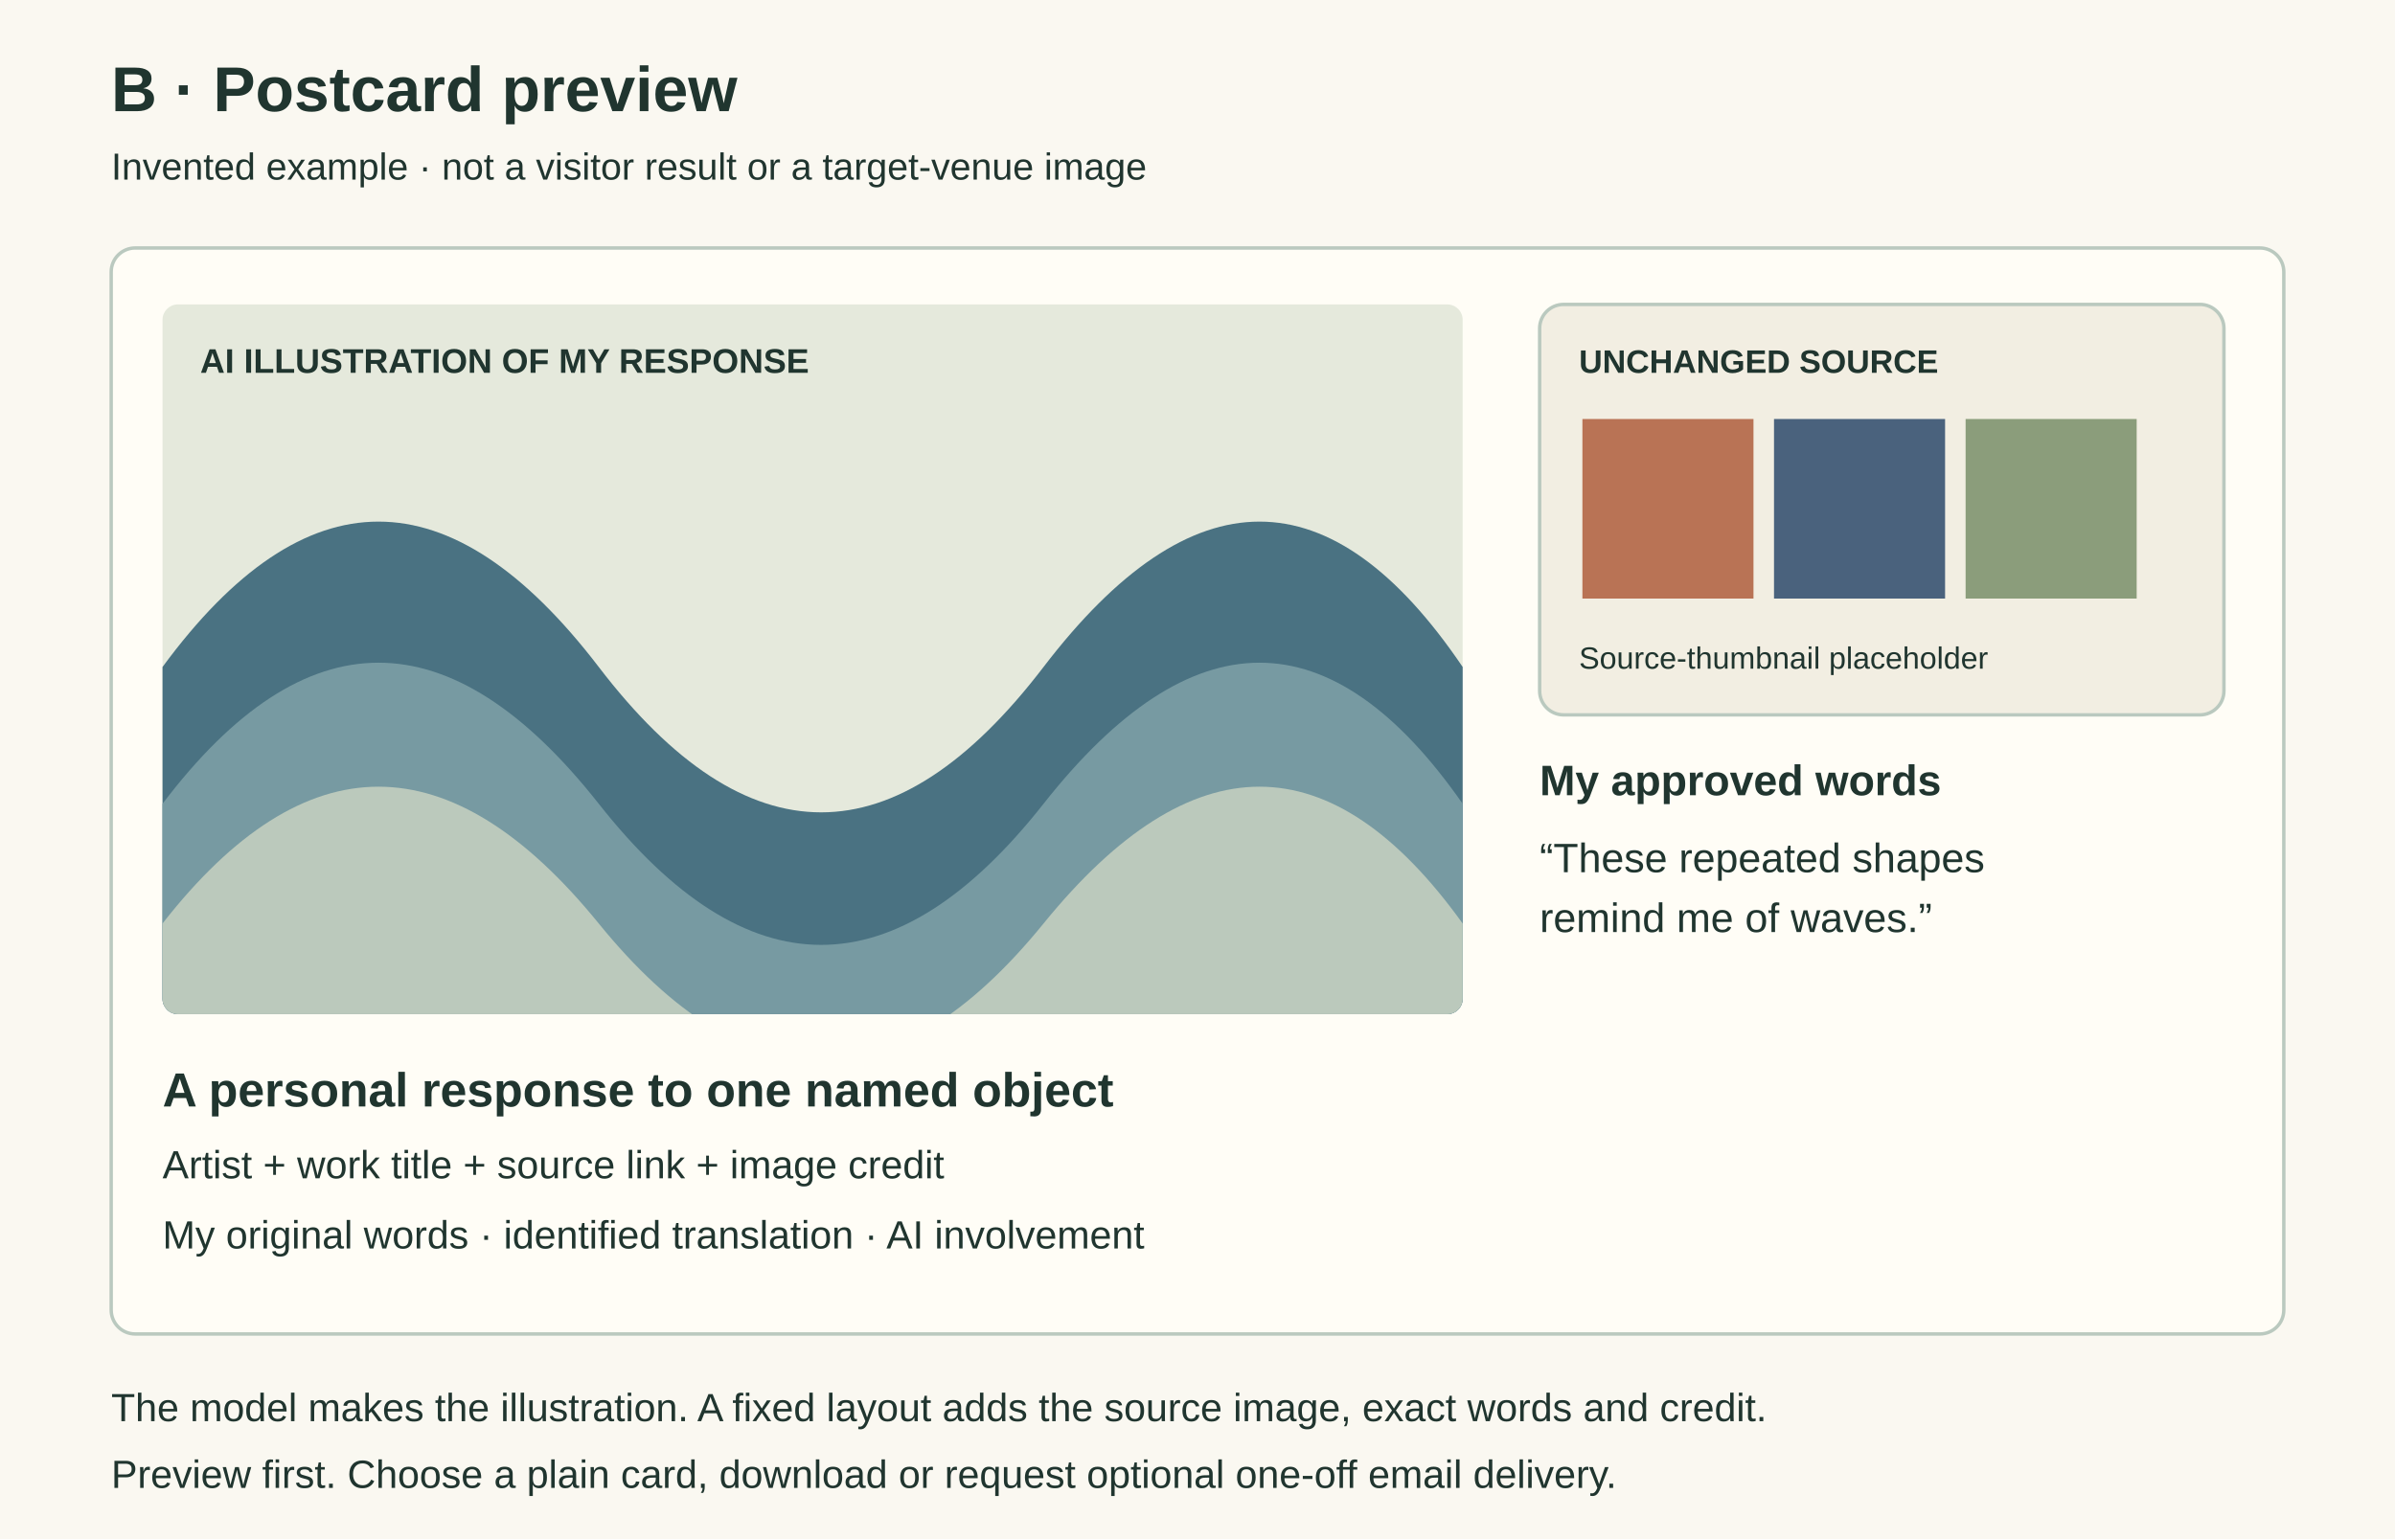
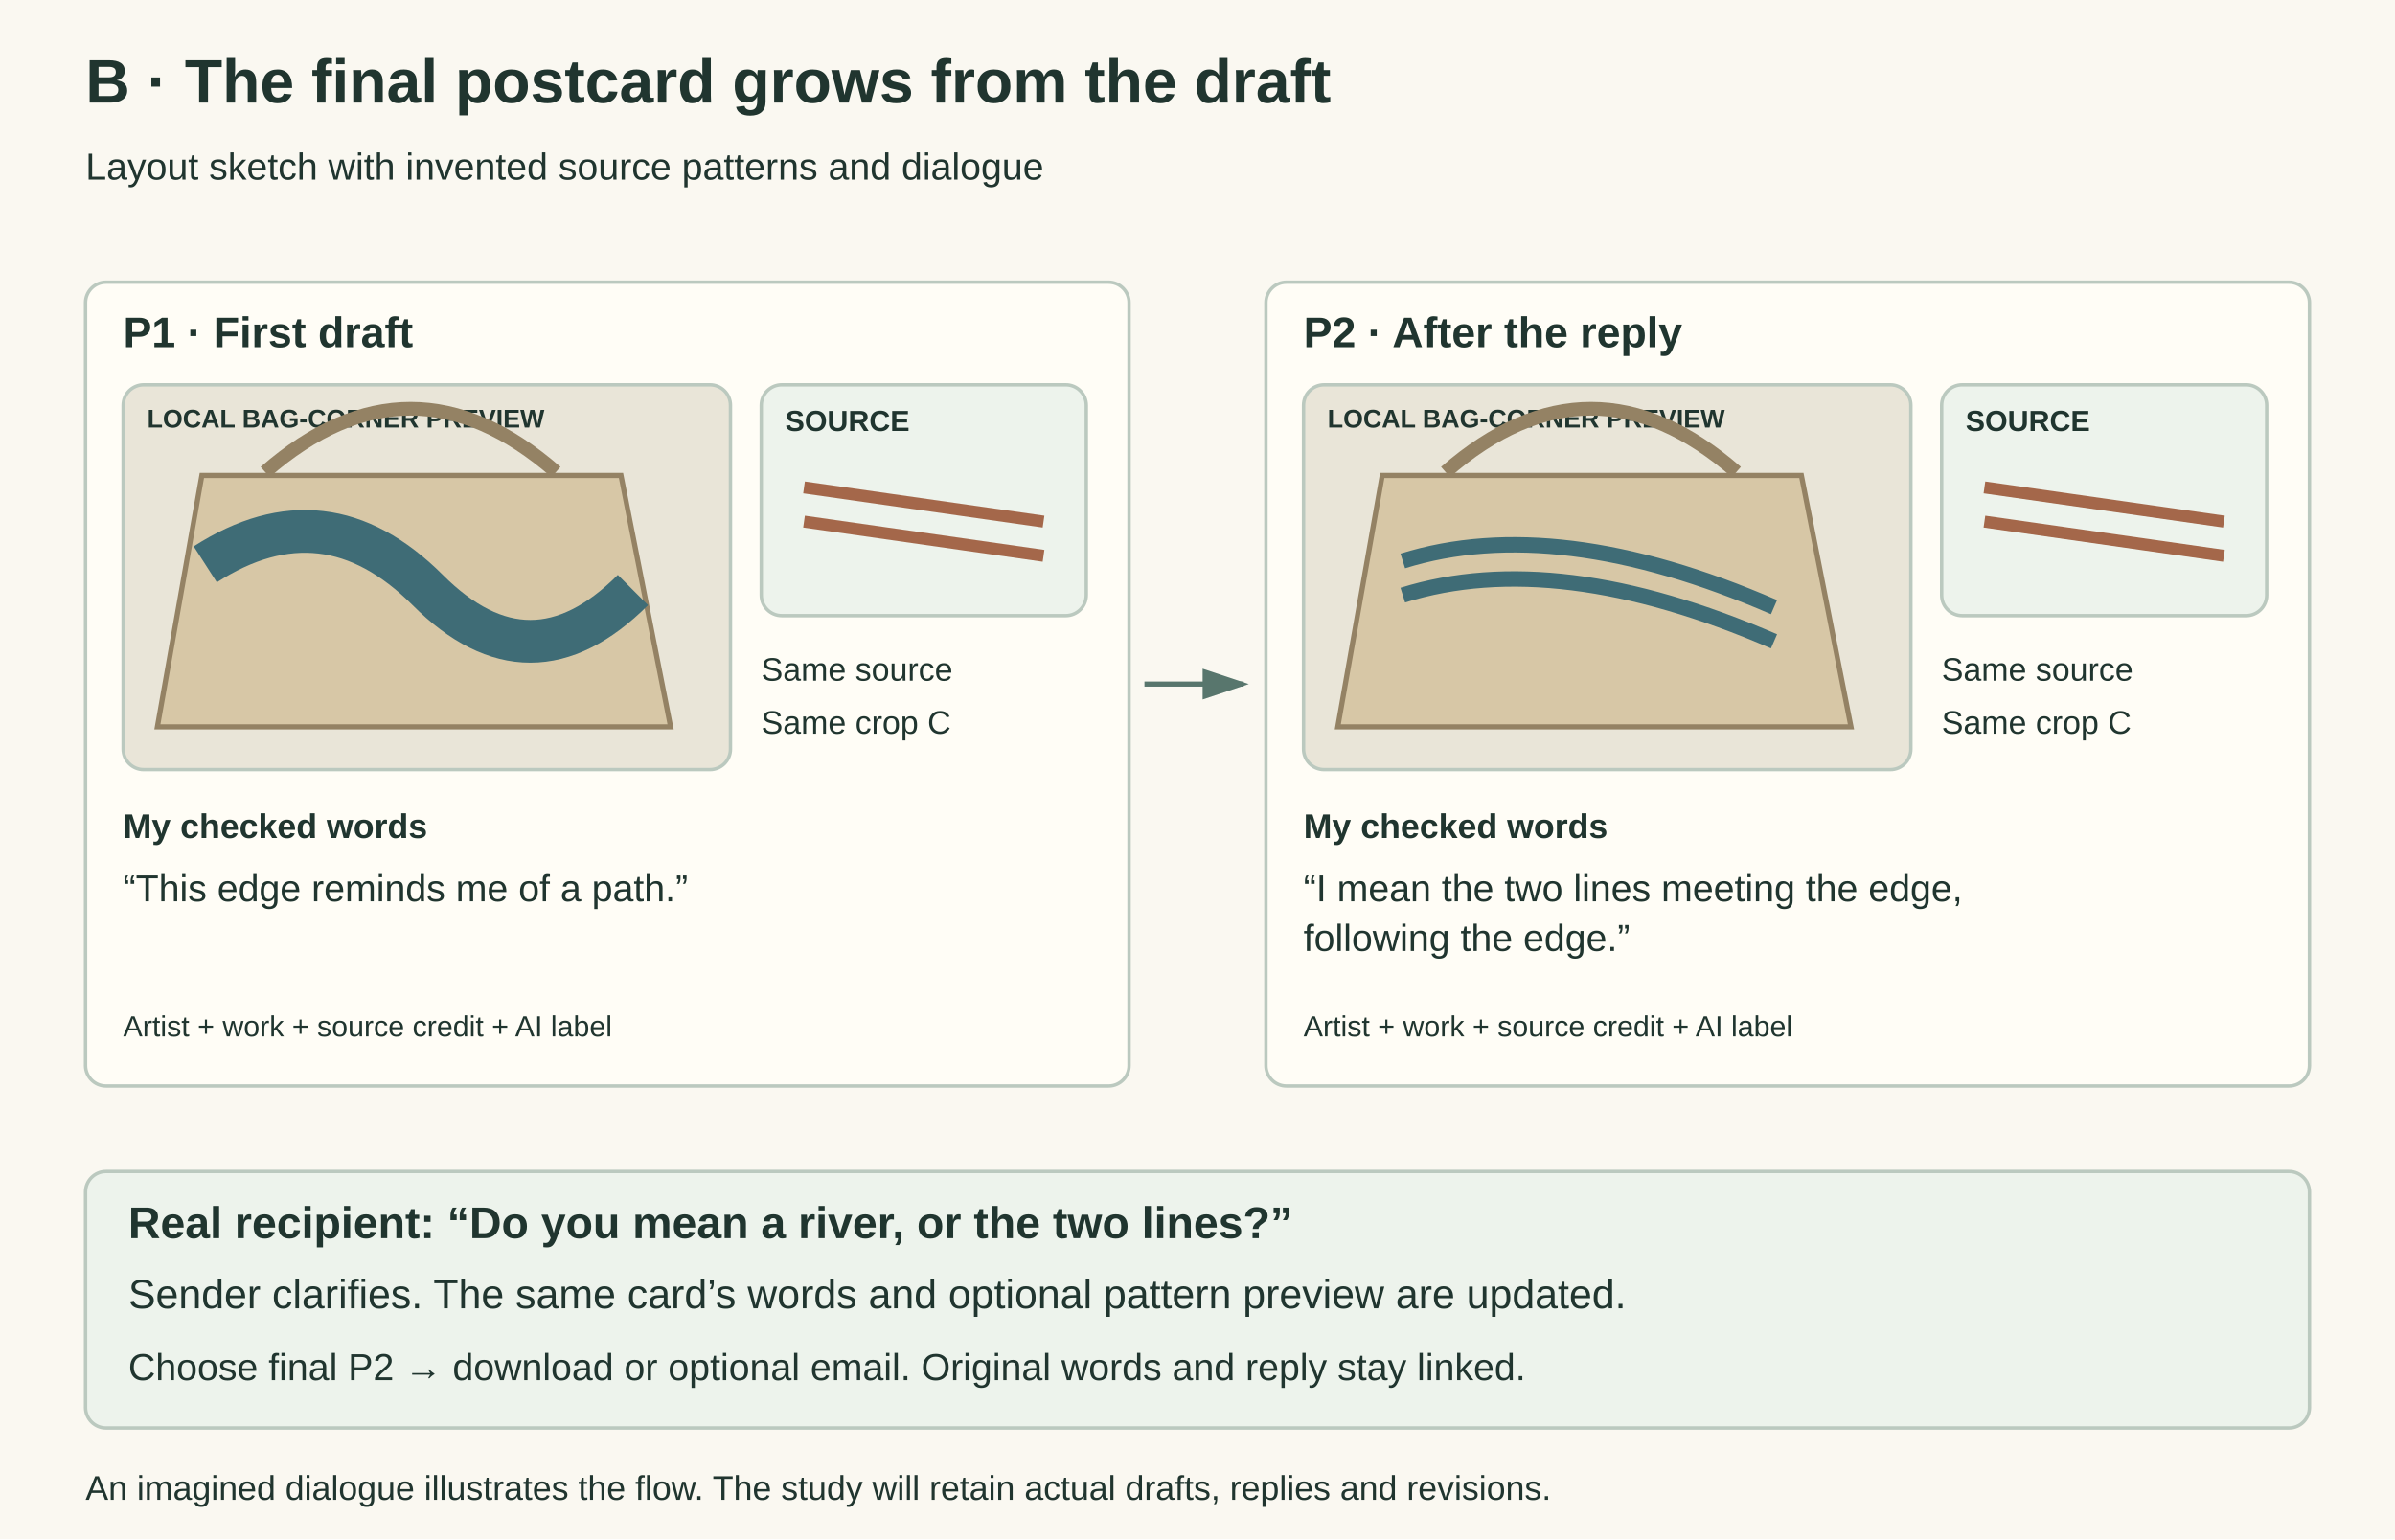
<svg xmlns="http://www.w3.org/2000/svg" width="1400" height="900" viewBox="0 0 1400 900" role="img" aria-labelledby="title">
  <defs>
    <marker id="arrow" markerWidth="10" markerHeight="10" refX="8" refY="3" orient="auto">
-       <path d="M0,0 L0,6 L9,3 z" fill="#58766d" />
+       <path d="M0 0 L0 6 L9 3 Z" fill="#58766d" />
    </marker>
-     <clipPath id="illustration">
-       <rect x="95" y="178" width="760" height="415" rx="9" />
-     </clipPath>
  </defs>
  <rect width="100%" height="100%" fill="#faf8f1" />
-   <g font-family="Arial, sans-serif" fill="#20352f">
-     <text x="65" y="65" font-size="37" font-weight="bold" fill="#20352f">B · Postcard preview</text>
-     <text x="65" y="105" font-size="22" font-weight="normal" fill="#20352f">Invented example · not a visitor result or a target-venue image</text>
-     <rect x="65" y="145" width="1270" height="635" rx="14" fill="#fffdf6" stroke="#bac9bf" stroke-width="2" />
-     <rect x="95" y="178" width="760" height="415" rx="9" fill="#e5e9dc" />
-     <g clip-path="url(#illustration)">
-       <path d="M95 390 Q220 220 350 390 T610 390 T855 390 V593 H95 Z" fill="#4a7282" />
-       <path d="M95 470 Q220 305 350 470 T610 470 T855 470 V593 H95 Z" fill="#779aa2" />
-       <path d="M95 540 Q220 380 350 540 T610 540 T855 540 V593 H95 Z" fill="#bbc9bc" />
-     </g>
-     <text x="117" y="218" font-size="20" font-weight="bold" fill="#20352f">AI ILLUSTRATION OF MY RESPONSE</text>
-     <rect x="900" y="178" width="400" height="240" rx="14" fill="#f2eee2" stroke="#bac9bf" stroke-width="2" />
-     <text x="923" y="218" font-size="19" font-weight="bold" fill="#20352f">UNCHANGED SOURCE</text>
-     <rect x="925" y="245" width="100" height="105" fill="#b97355" />
-     <rect x="1037" y="245" width="100" height="105" fill="#4a627d" />
-     <rect x="1149" y="245" width="100" height="105" fill="#8b9d7b" />
-     <text x="923" y="391" font-size="18" font-weight="normal" fill="#20352f">Source-thumbnail placeholder</text>
-     <text x="900" y="465" font-size="25" font-weight="bold" fill="#20352f">My approved words</text>
-     <text x="900" y="510" font-size="24" font-weight="normal" fill="#20352f">“These repeated shapes</text>
-     <text x="900" y="545" font-size="24" font-weight="normal" fill="#20352f">remind me of waves.”</text>
-     <text x="95" y="647" font-size="28" font-weight="bold" fill="#20352f">A personal response to one named object</text>
-     <text x="95" y="689" font-size="23" font-weight="normal" fill="#20352f">Artist + work title + source link + image credit</text>
-     <text x="95" y="730" font-size="23" font-weight="normal" fill="#20352f">My original words · identified translation · AI involvement</text>
-     <text x="65" y="831" font-size="23" font-weight="normal" fill="#20352f">The model makes the illustration. A fixed layout adds the source image, exact words and credit.</text>
-     <text x="65" y="870" font-size="23" font-weight="normal" fill="#20352f">Preview first. Choose a plain card, download or request optional one-off email delivery.</text>
+   <g font-family="Arial,sans-serif" fill="#20352f">
+     <text x="50" y="60" font-size="36" font-weight="700">B · The final postcard grows from the draft</text>
+     <text x="50" y="105" font-size="22" font-weight="400">Layout sketch with invented source patterns and dialogue</text>
+     <rect x="50" y="165" width="610" height="470" rx="12" fill="#fffdf6" stroke="#bbc9bf" stroke-width="2" />
+     <text x="72" y="203" font-size="25" font-weight="700">P1 · First draft</text>
+     <rect x="72" y="225" width="355" height="225" rx="12" fill="#e9e5d8" stroke="#bbc9bf" stroke-width="2" />
+     <text x="86" y="250" font-size="15" font-weight="700">LOCAL BAG-CORNER PREVIEW</text>
+     <path d="M118 278 L363 278 L392 425 L92 425 Z" fill="#d7c7a6" stroke="#948264" stroke-width="3" />
+     <path d="M155 276 Q240 202 325 276" stroke="#948264" stroke-width="8" fill="none" />
+     <path d="M120 330 Q190 285 250 345 T370 345" stroke="#3f6c76" stroke-width="25" fill="none" />
+     <rect x="445" y="225" width="190" height="135" rx="12" fill="#edf3ec" stroke="#bbc9bf" stroke-width="2" />
+     <text x="459" y="252" font-size="17" font-weight="700">SOURCE</text>
+     <path d="M470 285 L610 305 M470 305 L610 325" stroke="#a4674a" stroke-width="7" />
+     <text x="445" y="398" font-size="19" font-weight="400">Same source</text>
+     <text x="445" y="429" font-size="19" font-weight="400">Same crop C</text>
+     <text x="72" y="490" font-size="20" font-weight="700">My checked words</text>
+     <text x="72" y="527" font-size="22" font-weight="400">“This edge reminds me of a path.”</text>
+     <text x="72" y="606" font-size="17" font-weight="400">Artist + work + source credit + AI label</text>
+     <rect x="740" y="165" width="610" height="470" rx="12" fill="#fffdf6" stroke="#bbc9bf" stroke-width="2" />
+     <text x="762" y="203" font-size="25" font-weight="700">P2 · After the reply</text>
+     <rect x="762" y="225" width="355" height="225" rx="12" fill="#e9e5d8" stroke="#bbc9bf" stroke-width="2" />
+     <text x="776" y="250" font-size="15" font-weight="700">LOCAL BAG-CORNER PREVIEW</text>
+     <path d="M808 278 L1053 278 L1082 425 L782 425 Z" fill="#d7c7a6" stroke="#948264" stroke-width="3" />
+     <path d="M845 276 Q930 202 1015 276" stroke="#948264" stroke-width="8" fill="none" />
+     <path d="M820 328 Q910 300 1037 355 M820 348 Q910 320 1037 375" stroke="#3f6c76" stroke-width="9" fill="none" />
+     <rect x="1135" y="225" width="190" height="135" rx="12" fill="#edf3ec" stroke="#bbc9bf" stroke-width="2" />
+     <text x="1149" y="252" font-size="17" font-weight="700">SOURCE</text>
+     <path d="M1160 285 L1300 305 M1160 305 L1300 325" stroke="#a4674a" stroke-width="7" />
+     <text x="1135" y="398" font-size="19" font-weight="400">Same source</text>
+     <text x="1135" y="429" font-size="19" font-weight="400">Same crop C</text>
+     <text x="762" y="490" font-size="20" font-weight="700">My checked words</text>
+     <text x="762" y="527" font-size="22" font-weight="400">“I mean the two lines meeting the edge,</text>
+     <text x="762" y="556" font-size="22" font-weight="400">following the edge.”</text>
+     <text x="762" y="606" font-size="17" font-weight="400">Artist + work + source credit + AI label</text>
+     <path d="M669,400 L727,400" fill="none" stroke="#58766d" stroke-width="3" marker-end="url(#arrow)" />
+     <rect x="50" y="685" width="1300" height="150" rx="12" fill="#edf3ec" stroke="#bbc9bf" stroke-width="2" />
+     <text x="75" y="724" font-size="26" font-weight="700">Real recipient: “Do you mean a river, or the two lines?”</text>
+     <text x="75" y="765" font-size="24" font-weight="400">Sender clarifies. The same card’s words and optional pattern preview are updated.</text>
+     <text x="75" y="807" font-size="22" font-weight="400">Choose final P2 → download or optional email. Original words and reply stay linked.</text>
+     <text x="50" y="877" font-size="20" font-weight="400">An imagined dialogue illustrates the flow. The study will retain actual drafts, replies and revisions.</text>
  </g>
</svg>
